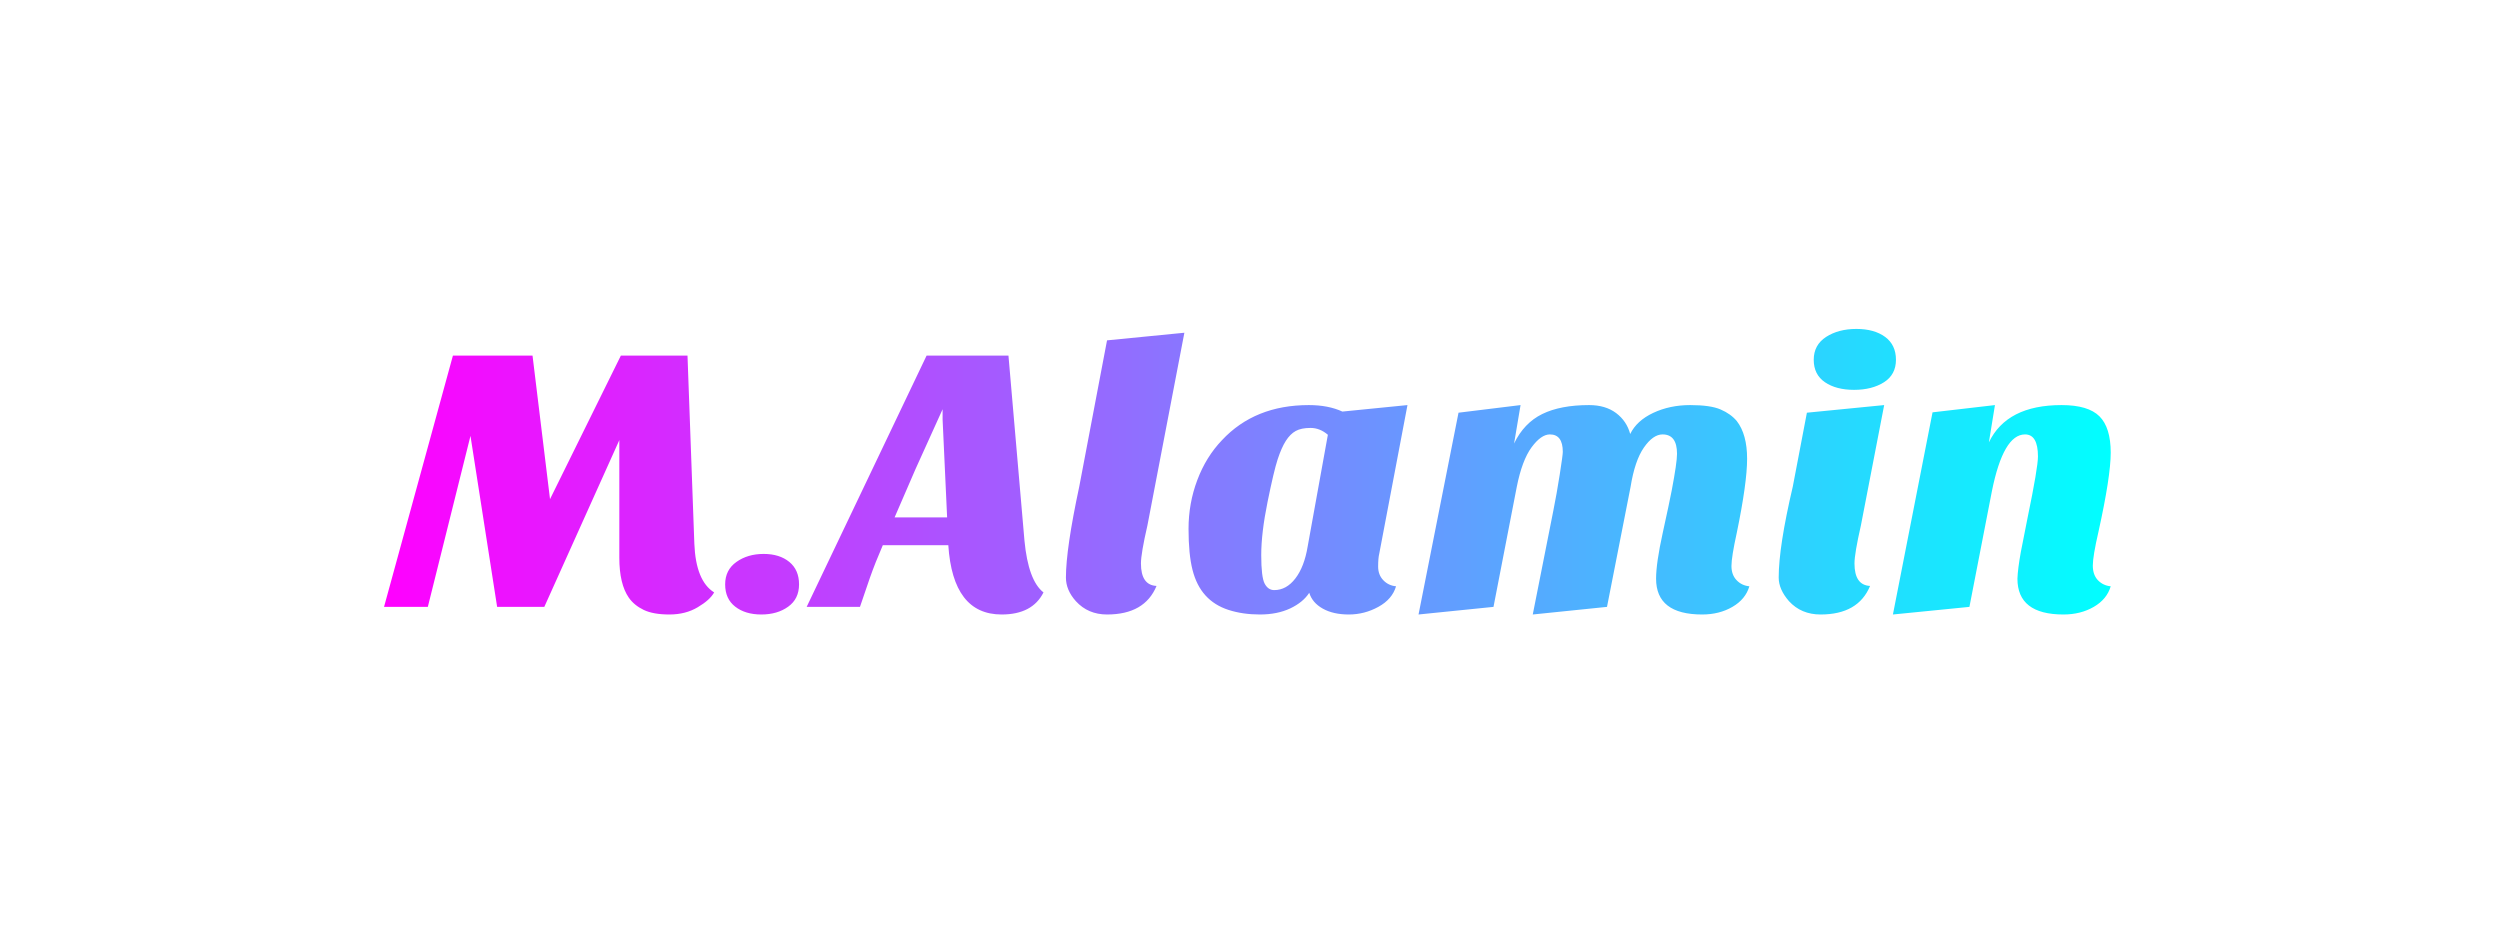
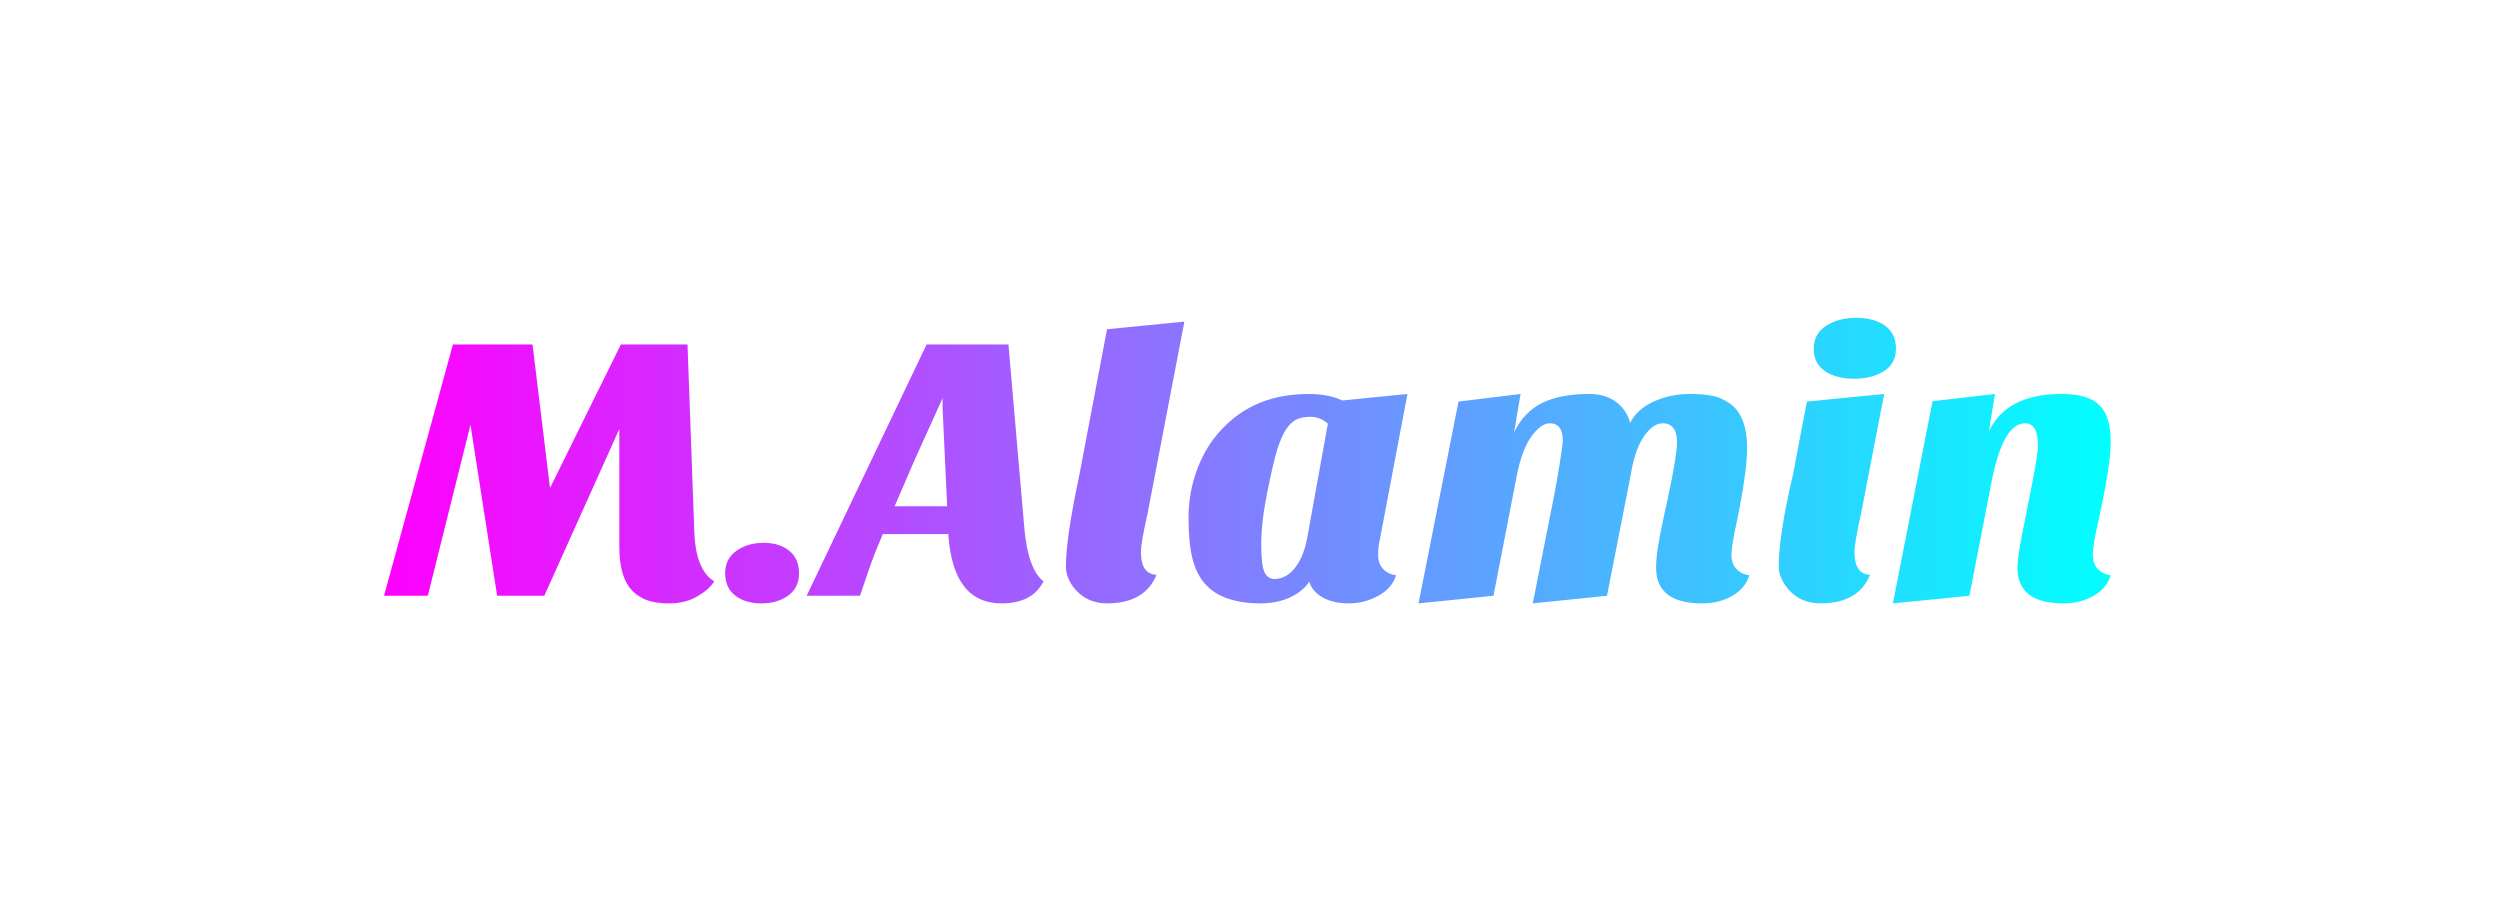
- <svg xmlns="http://www.w3.org/2000/svg" width="184.228px" height="68.4px" viewBox="39.886 14.3 420.228 121.4" style="background: rgba(0, 0, 0, 0);" preserveAspectRatio="xMidYMid">
+ <svg xmlns="http://www.w3.org/2000/svg" width="183.228px" height="66.4px" viewBox="39.886 14.3 420.228 121.4" style="background: rgba(0, 0, 0, 0);" preserveAspectRatio="xMidYMid">
  <defs>
    <linearGradient id="editing-gradient-gradient" x1="0" x2="1" y1="0.5" y2="0.5" gradientUnits="objectBoundingBox">
      <stop offset="0" stop-color="#f0f" />
      <stop offset="1" stop-color="#0ff" />
    </linearGradient>
  </defs>
  <g>
    <g transform="translate(105.2688, 99)">
      <path d="M6.53 0L-0.83 0L10.75-42.24L24.13-42.24L27.07-18.11L38.98-42.24L50.18-42.24L51.33-10.62L51.33-10.62Q51.58-4.35 54.66-2.43L54.66-2.43L54.66-2.43Q53.95-1.15 51.90 0.06L51.90 0.06L51.90 0.06Q49.86 1.28 47.14 1.28L47.14 1.28L47.14 1.28Q44.42 1.28 42.82 0.51L42.82 0.51L42.82 0.51Q41.22-0.26 40.32-1.54L40.32-1.54L40.32-1.54Q38.72-3.84 38.72-8.26L38.72-8.26L38.72-28.03L26.11 0L18.18 0L13.70-28.74L6.53 0ZM56.51-3.78L56.51-3.78L56.51-3.78Q56.51-6.21 58.40-7.55L58.40-7.55L58.40-7.55Q60.29-8.90 62.98-8.90L62.98-8.90L62.98-8.90Q65.66-8.90 67.30-7.55L67.30-7.55L67.30-7.55Q68.93-6.21 68.93-3.78L68.93-3.78L68.93-3.78Q68.93-1.34 67.10-0.03L67.10-0.03L67.10-0.03Q65.28 1.28 62.59 1.28L62.59 1.28L62.59 1.28Q59.90 1.28 58.21-0.03L58.21-0.03L58.21-0.03Q56.51-1.34 56.51-3.78ZM102.98 1.28L102.98 1.28L102.98 1.28Q94.78 1.28 94.02-10.37L94.02-10.37L83.01-10.37L83.01-10.37Q81.73-7.42 80.83-4.86L80.83-4.86L79.17 0L70.21 0L90.37-42.24L104.13-42.24L106.82-11.14L106.82-11.14Q107.46-4.42 110.02-2.43L110.02-2.43L110.02-2.43Q108.16 1.28 102.98 1.28ZM88.51-23.17L84.99-15.04L93.82-15.04L93.06-31.49L93.06-33.22L88.51-23.17ZM129.02-3.52L129.02-3.52L129.02-3.52Q127.04 1.28 120.70 1.28L120.70 1.28L120.70 1.28Q117.50 1.28 115.46-0.96L115.46-0.96L115.46-0.96Q113.79-2.82 113.79-4.93L113.79-4.93L113.79-4.93Q113.79-9.73 116.03-20.22L116.03-20.22L120.70-44.80L133.70-46.08L127.49-13.70L127.49-13.70Q126.40-8.96 126.40-7.30L126.40-7.30L126.40-7.30Q126.40-3.65 129.02-3.52ZM137.25-1.92L137.25-1.92L137.25-1.92Q135.74-3.58 135.07-6.21L135.07-6.21L135.07-6.21Q134.40-8.83 134.40-13.12L134.40-13.12L134.40-13.12Q134.40-17.41 135.87-21.31L135.87-21.31L135.87-21.31Q137.34-25.22 140.03-28.03L140.03-28.03L140.03-28.03Q145.54-33.92 154.62-33.92L154.62-33.92L154.62-33.92Q157.89-33.92 160.26-32.83L160.26-32.83L171.20-33.92L166.46-8.96L166.46-8.96Q166.27-8.19 166.27-6.78L166.27-6.78L166.27-6.78Q166.27-5.38 167.14-4.48L167.14-4.48L167.14-4.48Q168-3.58 169.28-3.46L169.28-3.46L169.28-3.46Q168.64-1.28 166.30 0L166.30 0L166.30 0Q163.97 1.28 161.34 1.28L161.34 1.28L161.34 1.28Q158.72 1.28 156.96 0.29L156.96 0.29L156.96 0.29Q155.20-0.70 154.69-2.37L154.69-2.37L154.69-2.37Q153.66-0.77 151.49 0.26L151.49 0.26L151.49 0.26Q149.31 1.28 146.40 1.28L146.40 1.28L146.40 1.28Q143.49 1.28 141.12 0.51L141.12 0.51L141.12 0.51Q138.75-0.26 137.25-1.92ZM150.75-27.90L150.75-27.90L150.75-27.90Q150.02-26.75 149.38-24.80L149.38-24.80L149.38-24.80Q148.74-22.85 147.68-17.63L147.68-17.63L147.68-17.63Q146.62-12.42 146.62-8.70L146.62-8.70L146.62-8.70Q146.62-4.99 147.20-3.90L147.20-3.90L147.20-3.90Q147.78-2.82 148.80-2.82L148.80-2.82L148.80-2.82Q150.85-2.82 152.35-4.77L152.35-4.77L152.35-4.77Q153.86-6.72 154.43-10.18L154.43-10.18L157.82-28.93L157.82-28.93Q156.48-30.08 154.91-30.08L154.91-30.08L154.91-30.08Q153.34-30.08 152.42-29.57L152.42-29.57L152.42-29.57Q151.49-29.06 150.75-27.90ZM220.74 1.28L220.74 1.28L220.74 1.28Q212.99 1.28 212.99-4.74L212.99-4.74L212.99-4.74Q212.99-7.36 214.11-12.45L214.11-12.45L214.11-12.45Q215.23-17.54 215.62-19.58L215.62-19.58L215.62-19.58Q216.51-24.26 216.51-25.73L216.51-25.73L216.51-25.73Q216.51-28.99 214.08-28.99L214.08-28.99L214.08-28.99Q212.48-28.99 210.94-26.78L210.94-26.78L210.94-26.78Q209.41-24.58 208.70-20.16L208.70-20.16L204.74 0L192.26 1.28L195.71-16.13L195.71-16.13Q196.29-19.01 196.80-22.27L196.80-22.27L196.80-22.27Q197.31-25.54 197.31-26.05L197.31-26.05L197.31-26.05Q197.31-28.99 195.14-28.99L195.14-28.99L195.14-28.99Q193.66-28.99 192.06-26.82L192.06-26.82L192.06-26.82Q190.46-24.64 189.57-20.16L189.57-20.16L185.66 0L173.06 1.28L179.78-32.64L190.21-33.92L189.12-27.46L189.12-27.46Q190.78-30.91 193.86-32.42L193.86-32.42L193.86-32.42Q196.93-33.92 201.73-33.92L201.73-33.92L201.73-33.92Q204.48-33.92 206.27-32.58L206.27-32.58L206.27-32.58Q208.06-31.23 208.64-29.06L208.64-29.06L208.64-29.06Q209.73-31.30 212.51-32.61L212.51-32.61L212.51-32.61Q215.30-33.92 218.72-33.92L218.72-33.92L218.72-33.92Q222.14-33.92 223.84-33.18L223.84-33.18L223.84-33.18Q225.54-32.45 226.56-31.23L226.56-31.23L226.56-31.23Q228.29-28.99 228.29-24.90L228.29-24.90L228.29-24.90Q228.29-20.86 226.56-12.48L226.56-12.48L226.56-12.48Q225.66-8.38 225.66-6.88L225.66-6.88L225.66-6.88Q225.66-5.38 226.53-4.48L226.53-4.48L226.53-4.48Q227.39-3.58 228.67-3.46L228.67-3.46L228.67-3.46Q228.03-1.28 225.82 0L225.82 0L225.82 0Q223.62 1.28 220.74 1.28ZM248.96-3.52L248.96-3.52L248.96-3.52Q246.98 1.28 240.64 1.28L240.64 1.28L240.64 1.28Q237.38 1.28 235.33-0.96L235.33-0.96L235.33-0.96Q233.60-2.94 233.60-4.93L233.60-4.93L233.60-4.93Q233.60-10.11 235.97-20.22L235.97-20.22L238.34-32.64L251.33-33.92L247.42-13.70L247.42-13.70Q246.34-8.96 246.34-7.30L246.34-7.30L246.34-7.30Q246.34-3.65 248.96-3.52ZM239.49-41.54L239.49-41.54L239.49-41.54Q239.49-44.03 241.57-45.38L241.57-45.38L241.57-45.38Q243.65-46.72 246.66-46.72L246.66-46.72L246.66-46.72Q249.66-46.72 251.49-45.38L251.49-45.38L251.49-45.38Q253.31-44.03 253.31-41.54L253.31-41.54L253.31-41.54Q253.31-39.04 251.30-37.76L251.30-37.76L251.30-37.76Q249.28-36.48 246.27-36.48L246.27-36.48L246.27-36.48Q243.26-36.48 241.38-37.76L241.38-37.76L241.38-37.76Q239.49-39.04 239.49-41.54ZM281.47 1.28L281.47 1.28L281.47 1.28Q273.73 1.28 273.73-4.74L273.73-4.74L273.73-4.74Q273.79-6.40 274.30-9.22L274.30-9.22L275.46-15.10L275.46-15.10Q277.18-23.42 277.18-25.28L277.18-25.28L277.18-25.28Q277.18-28.99 275.01-28.99L275.01-28.99L275.01-28.99Q271.36-28.99 269.44-19.46L269.44-19.46L265.66 0L252.80 1.28L259.46-32.70L269.95-33.92L268.93-27.65L268.93-27.65Q271.94-33.92 281.15-33.92L281.15-33.92L281.15-33.92Q285.63-33.92 287.52-32.03L287.52-32.03L287.52-32.03Q289.41-30.14 289.41-25.92L289.41-25.92L289.41-25.92Q289.41-21.95 287.36-12.67L287.36-12.67L287.36-12.67Q286.40-8.51 286.40-6.94L286.40-6.94L286.40-6.94Q286.40-5.38 287.26-4.48L287.26-4.48L287.26-4.48Q288.13-3.58 289.41-3.46L289.41-3.46L289.41-3.46Q288.77-1.28 286.56 0L286.56 0L286.56 0Q284.35 1.28 281.47 1.28Z" fill="url(#editing-gradient-gradient)" />
    </g>
  </g>
  <style>text {
  font-size: 40px;
  font-family: Arial Black;
  dominant-baseline: central;
  text-anchor: middle;
}</style>
</svg>
